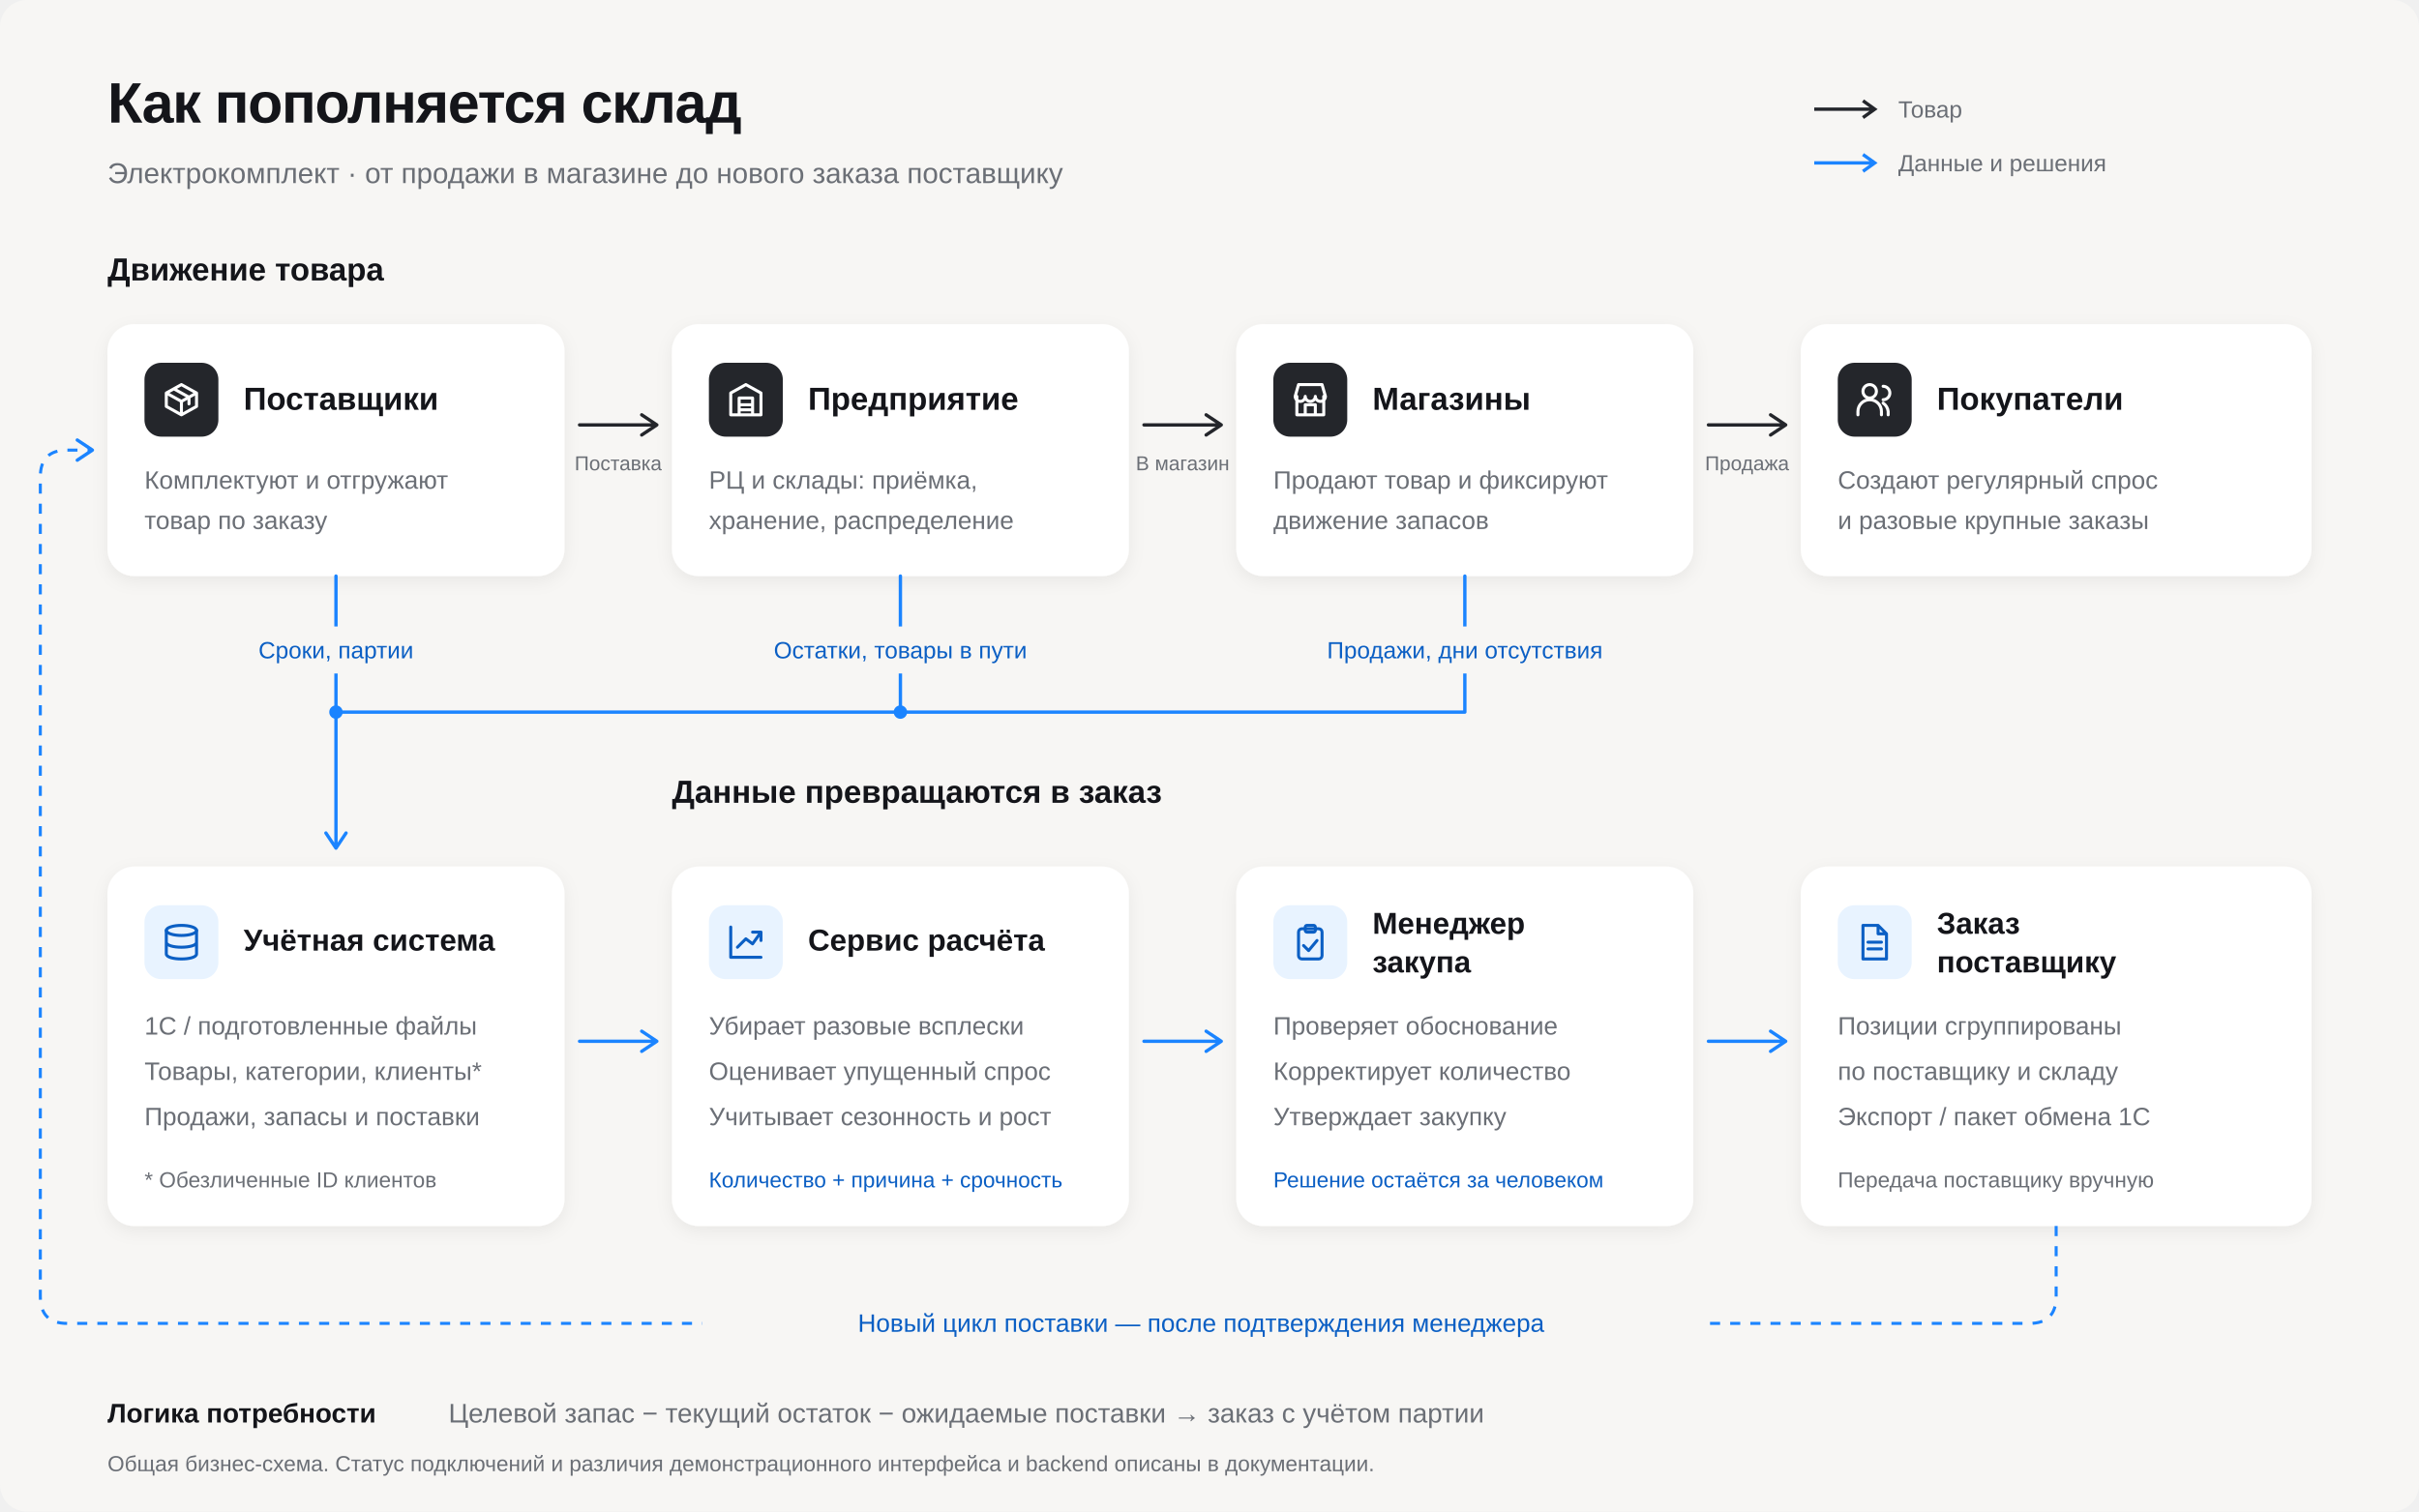
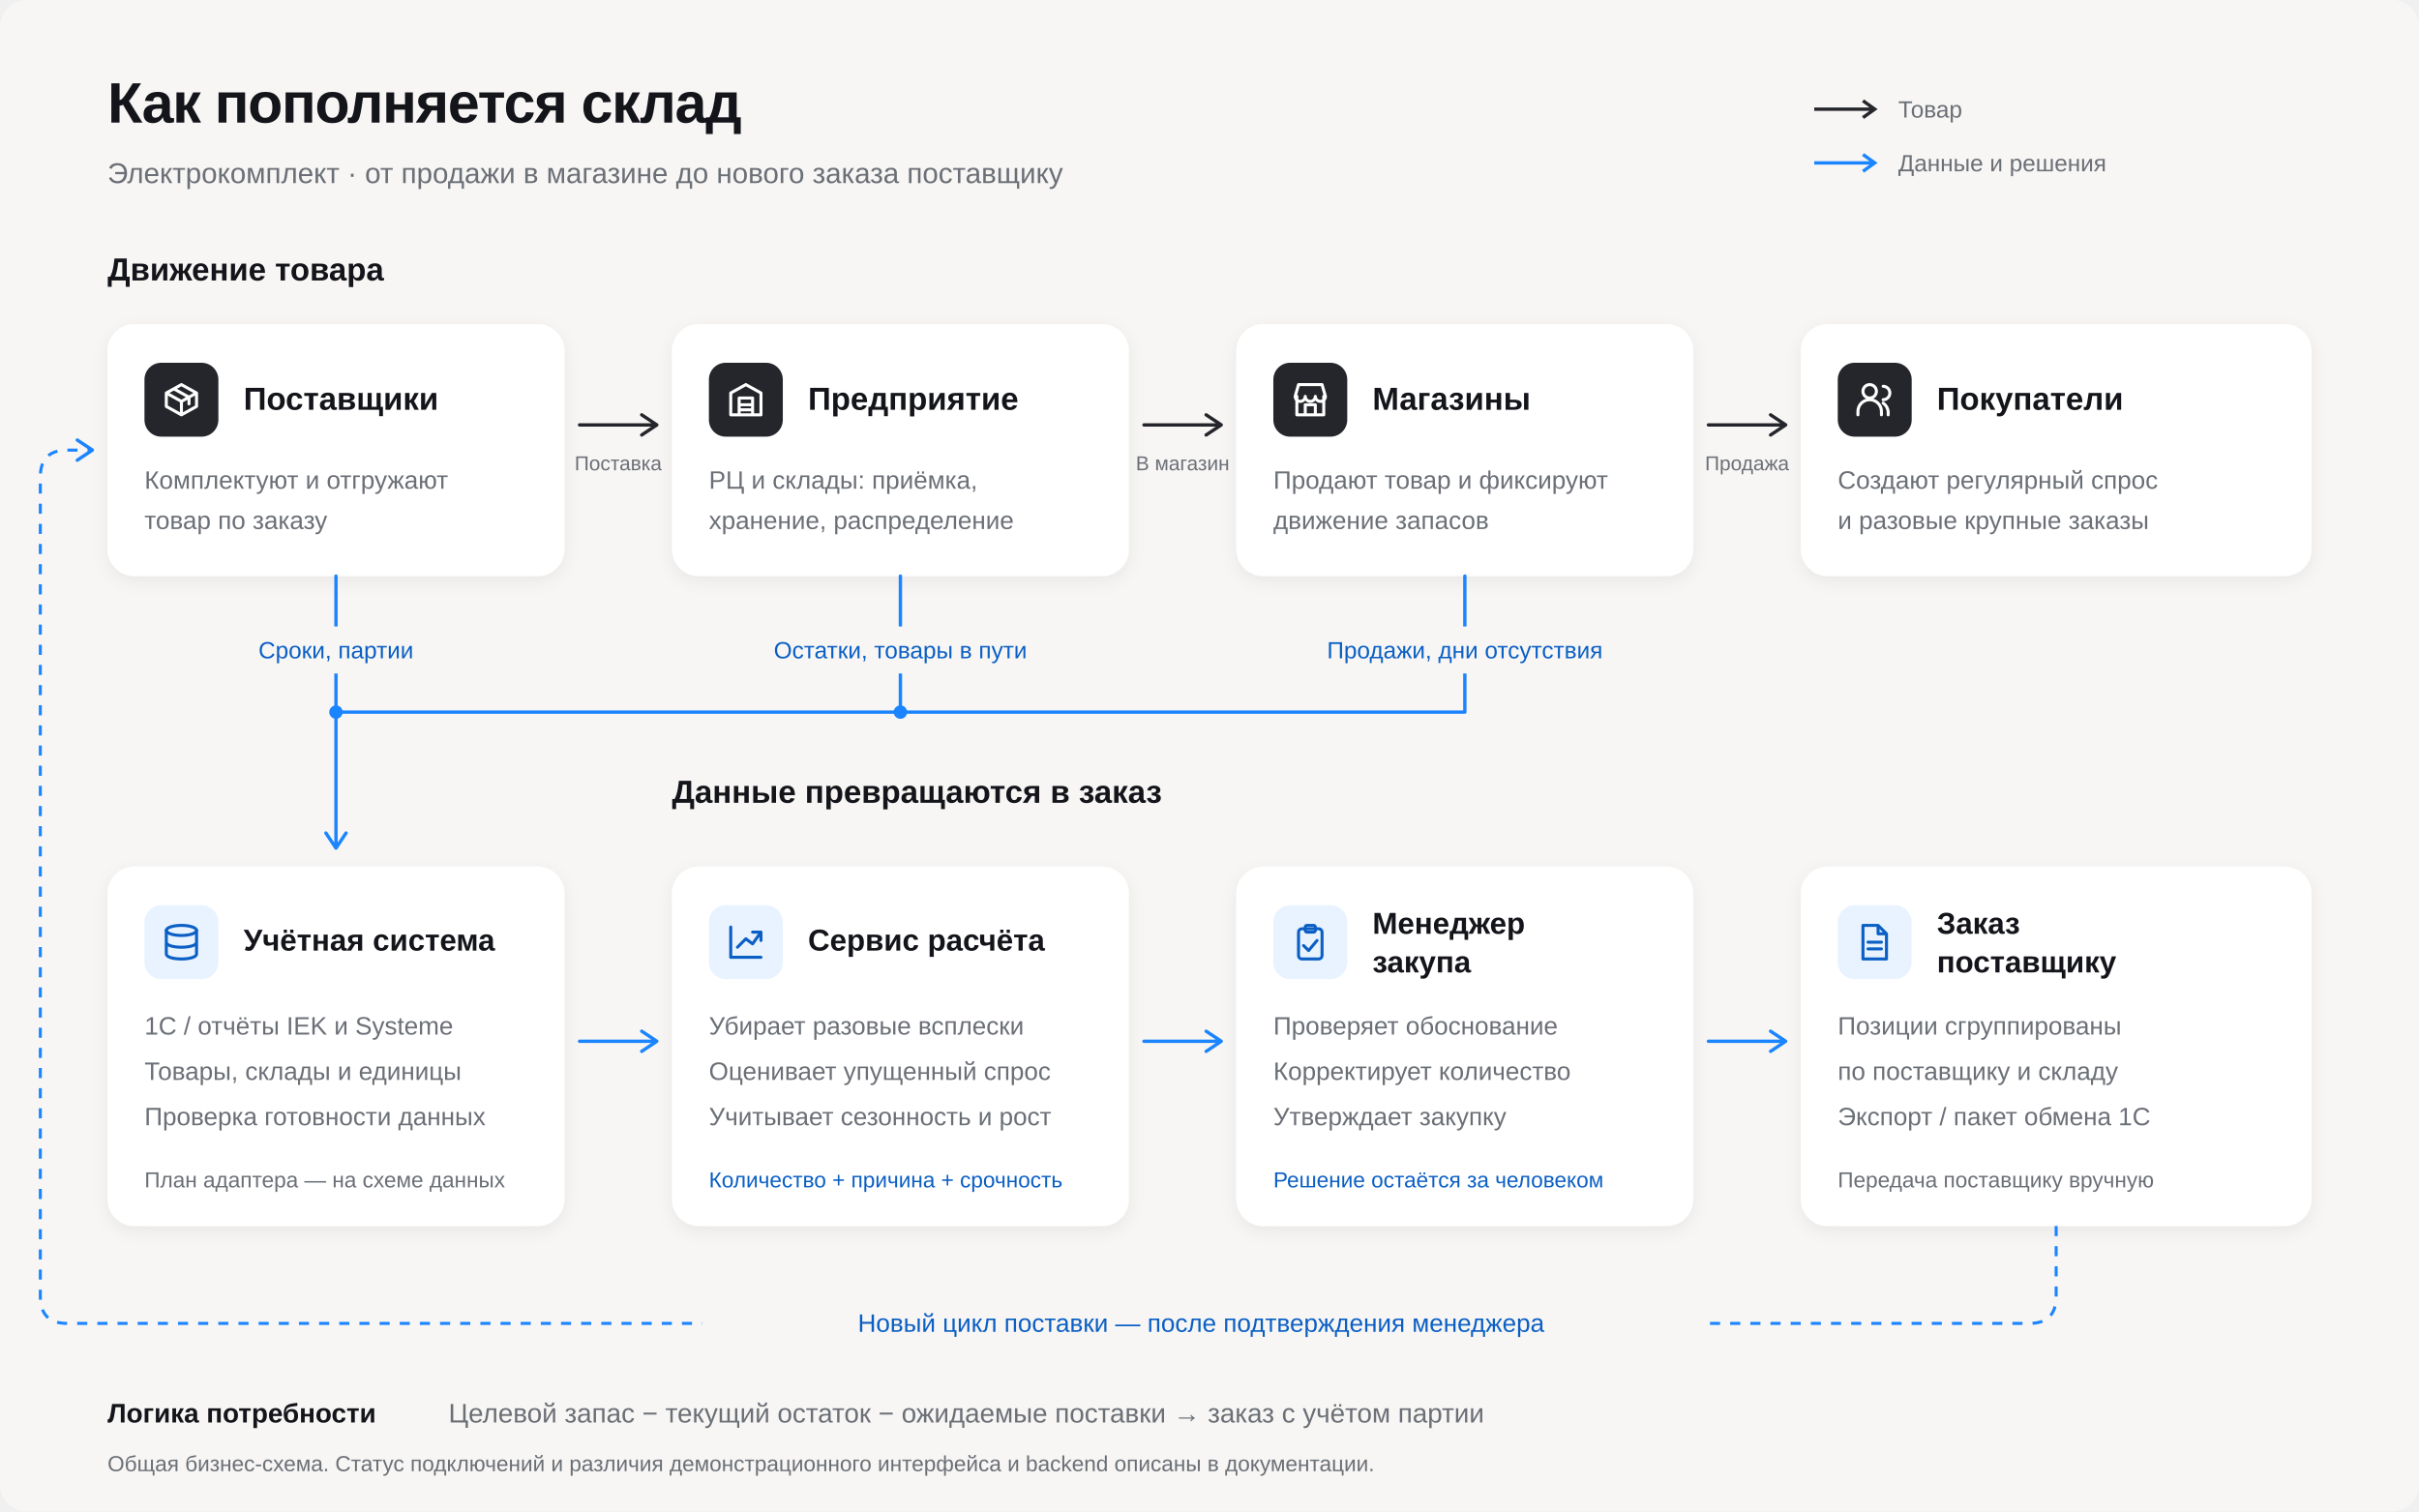
<svg xmlns="http://www.w3.org/2000/svg" width="1440" height="900" viewBox="0 0 1440 900" role="img" aria-labelledby="title description">
  <defs>
    <filter id="shadow" x="-10%" y="-15%" width="120%" height="140%">
      <feDropShadow dx="0" dy="3" stdDeviation="5" flood-color="#14151a" flood-opacity=".06" />
    </filter>
    <g id="package" fill="none" stroke="currentColor" stroke-width="1.8" stroke-linecap="round" stroke-linejoin="round">
      <path d="m12 3 9 5v8l-9 5-9-5V8l9-5Zm0 10 9-5M12 13 3 8m9 5v8M7.5 5.5l9 5v4" />
    </g>
    <g id="warehouse" fill="none" stroke="currentColor" stroke-width="1.8" stroke-linecap="round" stroke-linejoin="round">
      <path d="M3 21V8l9-5 9 5v13H3Zm5 0V11h8v10M8 15h8M8 18h8" />
    </g>
    <g id="store" fill="none" stroke="currentColor" stroke-width="1.8" stroke-linecap="round" stroke-linejoin="round">
      <path d="M4 10v11h16V10M3 10l2-7h14l2 7M3 10a3 3 0 0 0 6 0 3 3 0 0 0 6 0 3 3 0 0 0 6 0M9 21v-6h6v6" />
    </g>
    <g id="users" fill="none" stroke="currentColor" stroke-width="1.8" stroke-linecap="round" stroke-linejoin="round">
      <circle cx="9" cy="7" r="4" />
      <path d="M2 21v-2a7 7 0 0 1 14 0v2m1-17a4 4 0 0 1 0 8m3 9v-2a7 7 0 0 0-3-5" />
    </g>
    <g id="database" fill="none" stroke="currentColor" stroke-width="1.8" stroke-linecap="round" stroke-linejoin="round">
      <ellipse cx="12" cy="5" rx="9" ry="3" />
      <path d="M3 5v14c0 4 18 4 18 0V5M3 12c0 4 18 4 18 0" />
    </g>
    <g id="chart" fill="none" stroke="currentColor" stroke-width="1.8" stroke-linecap="round" stroke-linejoin="round">
      <path d="M3 3v18h18M7 15l5-5 4 3 5-7m-5 0h5v5" />
    </g>
    <g id="approve" fill="none" stroke="currentColor" stroke-width="1.8" stroke-linecap="round" stroke-linejoin="round">
      <rect x="5" y="4" width="14" height="18" rx="2" />
      <rect x="9" y="2" width="6" height="4" rx="1" />
      <path d="m8 14 3 3 5-6" />
    </g>
    <g id="document" fill="none" stroke="currentColor" stroke-width="1.8" stroke-linecap="round" stroke-linejoin="round">
      <path d="M14 2H5v20h14V7l-5-5Zm0 0v5h5M8 12h8M8 16h8" />
    </g>
  </defs>
  <rect width="1440" height="900" rx="16" fill="#f7f6f4" />
  <g font-family="-apple-system, BlinkMacSystemFont, 'Segoe UI', Arial, sans-serif" fill="#14151a">
    <text x="64" y="73" font-size="34" font-weight="600" letter-spacing="-.7">Как пополняется склад</text>
    <text x="64" y="109" font-size="17" fill="#6b6f76">Электрокомплект · от продажи в магазине до нового заказа поставщику</text>
    <g font-size="14" fill="#6b6f76">
      <path d="M1080 65h36m-7-5 7 5-7 5" fill="none" stroke="#24262b" stroke-width="2" />
      <text x="1130" y="70">Товар</text>
      <path d="M1080 97h36m-7-5 7 5-7 5" fill="none" stroke="#1b84ff" stroke-width="2" />
      <text x="1130" y="102">Данные и решения</text>
    </g>
    <text x="64" y="167" font-size="19" font-weight="600">Движение товара</text>
    <g fill="#fff" filter="url(#shadow)">
      <rect x="64" y="193" width="272" height="150" rx="16" />
      <rect x="400" y="193" width="272" height="150" rx="16" />
      <rect x="736" y="193" width="272" height="150" rx="16" />
      <rect x="1072" y="193" width="304" height="150" rx="16" />
    </g>
    <g fill="#24262b">
      <rect x="86" y="216" width="44" height="44" rx="10" />
      <rect x="422" y="216" width="44" height="44" rx="10" />
      <rect x="758" y="216" width="44" height="44" rx="10" />
      <rect x="1094" y="216" width="44" height="44" rx="10" />
    </g>
    <g color="#fff">
      <use href="#package" transform="translate(96 226)" />
      <use href="#warehouse" transform="translate(432 226)" />
      <use href="#store" transform="translate(768 226)" />
      <use href="#users" transform="translate(1104 226)" />
    </g>
    <g font-size="19" font-weight="600">
      <text x="145" y="244">Поставщики</text>
      <text x="481" y="244">Предприятие</text>
      <text x="817" y="244">Магазины</text>
      <text x="1153" y="244">Покупатели</text>
    </g>
    <g font-size="15" fill="#6b6f76">
      <text x="86" y="291">Комплектуют и отгружают</text>
      <text x="86" y="315">товар по заказу</text>
      <text x="422" y="291">РЦ и склады: приёмка,</text>
      <text x="422" y="315">хранение, распределение</text>
      <text x="758" y="291">Продают товар и фиксируют</text>
      <text x="758" y="315">движение запасов</text>
      <text x="1094" y="291">Создают регулярный спрос</text>
      <text x="1094" y="315">и разовые крупные заказы</text>
    </g>
    <g stroke="#24262b" stroke-width="2" fill="none" stroke-linecap="round" stroke-linejoin="round">
      <path d="M345 253h46m-9-6 9 6-9 6" />
      <path d="M681 253h46m-9-6 9 6-9 6" />
      <path d="M1017 253h46m-9-6 9 6-9 6" />
    </g>
    <g font-size="12" text-anchor="middle" fill="#6b6f76">
      <text x="368" y="280">Поставка</text>
      <text x="704" y="280">В магазин</text>
      <text x="1040" y="280">Продажа</text>
    </g>
    <g stroke="#1b84ff" stroke-width="2" fill="none" stroke-linecap="round" stroke-linejoin="round">
      <path d="M200 343v81h672v-81M536 343v81M200 424v81m-6-9 6 9 6-9" />
    </g>
    <g fill="#f7f6f4">
      <rect x="136" y="373" width="128" height="28" rx="8" />
      <rect x="438" y="373" width="196" height="28" rx="8" />
      <rect x="775" y="373" width="194" height="28" rx="8" />
    </g>
    <g font-size="14" fill="#0b5fc4" text-anchor="middle">
      <text x="200" y="392">Сроки, партии</text>
      <text x="536" y="392">Остатки, товары в пути</text>
      <text x="872" y="392">Продажи, дни отсутствия</text>
    </g>
    <g fill="#1b84ff">
      <circle cx="200" cy="424" r="4" />
      <circle cx="536" cy="424" r="4" />
    </g>
    <text x="400" y="478" font-size="19" font-weight="600">Данные превращаются в заказ</text>
    <g fill="#fff" filter="url(#shadow)">
      <rect x="64" y="516" width="272" height="214" rx="16" />
      <rect x="400" y="516" width="272" height="214" rx="16" />
      <rect x="736" y="516" width="272" height="214" rx="16" />
      <rect x="1072" y="516" width="304" height="214" rx="16" />
    </g>
    <g fill="#e8f3ff">
      <rect x="86" y="539" width="44" height="44" rx="10" />
      <rect x="422" y="539" width="44" height="44" rx="10" />
      <rect x="758" y="539" width="44" height="44" rx="10" />
      <rect x="1094" y="539" width="44" height="44" rx="10" />
    </g>
    <g color="#0b5fc4">
      <use href="#database" transform="translate(96 549)" />
      <use href="#chart" transform="translate(432 549)" />
      <use href="#approve" transform="translate(768 549)" />
      <use href="#document" transform="translate(1104 549)" />
    </g>
    <g font-size="18" font-weight="600">
      <text x="145" y="566">Учётная система</text>
      <text x="481" y="566">Сервис расчёта</text>
      <text x="817" y="556">Менеджер</text>
      <text x="817" y="579">закупа</text>
      <text x="1153" y="556">Заказ</text>
      <text x="1153" y="579">поставщику</text>
    </g>
    <g font-size="15" fill="#6b6f76">
-       <text x="86" y="616">1С / подготовленные файлы</text>
-       <text x="86" y="643">Товары, категории, клиенты*</text>
-       <text x="86" y="670">Продажи, запасы и поставки</text>
-       <text x="86" y="707" font-size="13">* Обезличенные ID клиентов</text>
+       <text x="86" y="616">1С / отчёты IEK и Systeme</text>
+       <text x="86" y="643">Товары, склады и единицы</text>
+       <text x="86" y="670">Проверка готовности данных</text>
+       <text x="86" y="707" font-size="13">План адаптера — на схеме данных</text>
      <text x="422" y="616">Убирает разовые всплески</text>
      <text x="422" y="643">Оценивает упущенный спрос</text>
      <text x="422" y="670">Учитывает сезонность и рост</text>
      <text x="422" y="707" fill="#0b5fc4" font-size="13">Количество + причина + срочность</text>
      <text x="758" y="616">Проверяет обоснование</text>
      <text x="758" y="643">Корректирует количество</text>
      <text x="758" y="670">Утверждает закупку</text>
      <text x="758" y="707" fill="#0b5fc4" font-size="13">Решение остаётся за человеком</text>
      <text x="1094" y="616">Позиции сгруппированы</text>
      <text x="1094" y="643">по поставщику и складу</text>
      <text x="1094" y="670">Экспорт / пакет обмена 1С</text>
      <text x="1094" y="707" font-size="13">Передача поставщику вручную</text>
    </g>
    <g stroke="#1b84ff" stroke-width="2" fill="none" stroke-linecap="round" stroke-linejoin="round">
      <path d="M345 620h46m-9-6 9 6-9 6" />
      <path d="M681 620h46m-9-6 9 6-9 6" />
      <path d="M1017 620h46m-9-6 9 6-9 6" />
    </g>
    <path d="M1224 730v42q0 16-16 16H40q-16 0-16-16V284q0-16 16-16h15" fill="none" stroke="#1b84ff" stroke-width="1.8" stroke-dasharray="6 6" />
    <path d="m46 262 9 6-9 6" fill="none" stroke="#1b84ff" stroke-width="2" stroke-linecap="round" stroke-linejoin="round" />
    <rect x="418" y="769" width="595" height="36" rx="10" fill="#f7f6f4" />
    <text x="715" y="793" text-anchor="middle" font-size="15" fill="#0b5fc4">Новый цикл поставки — после подтверждения менеджера</text>
    <text x="64" y="847" font-size="16" font-weight="600">Логика потребности</text>
    <text x="267" y="847" font-size="16" fill="#6b6f76">Целевой запас − текущий остаток − ожидаемые поставки → заказ с учётом партии</text>
    <text x="64" y="876" font-size="13" fill="#6b6f76">Общая бизнес-схема. Статус подключений и различия демонстрационного интерфейса и backend описаны в документации.</text>
  </g>
</svg>
